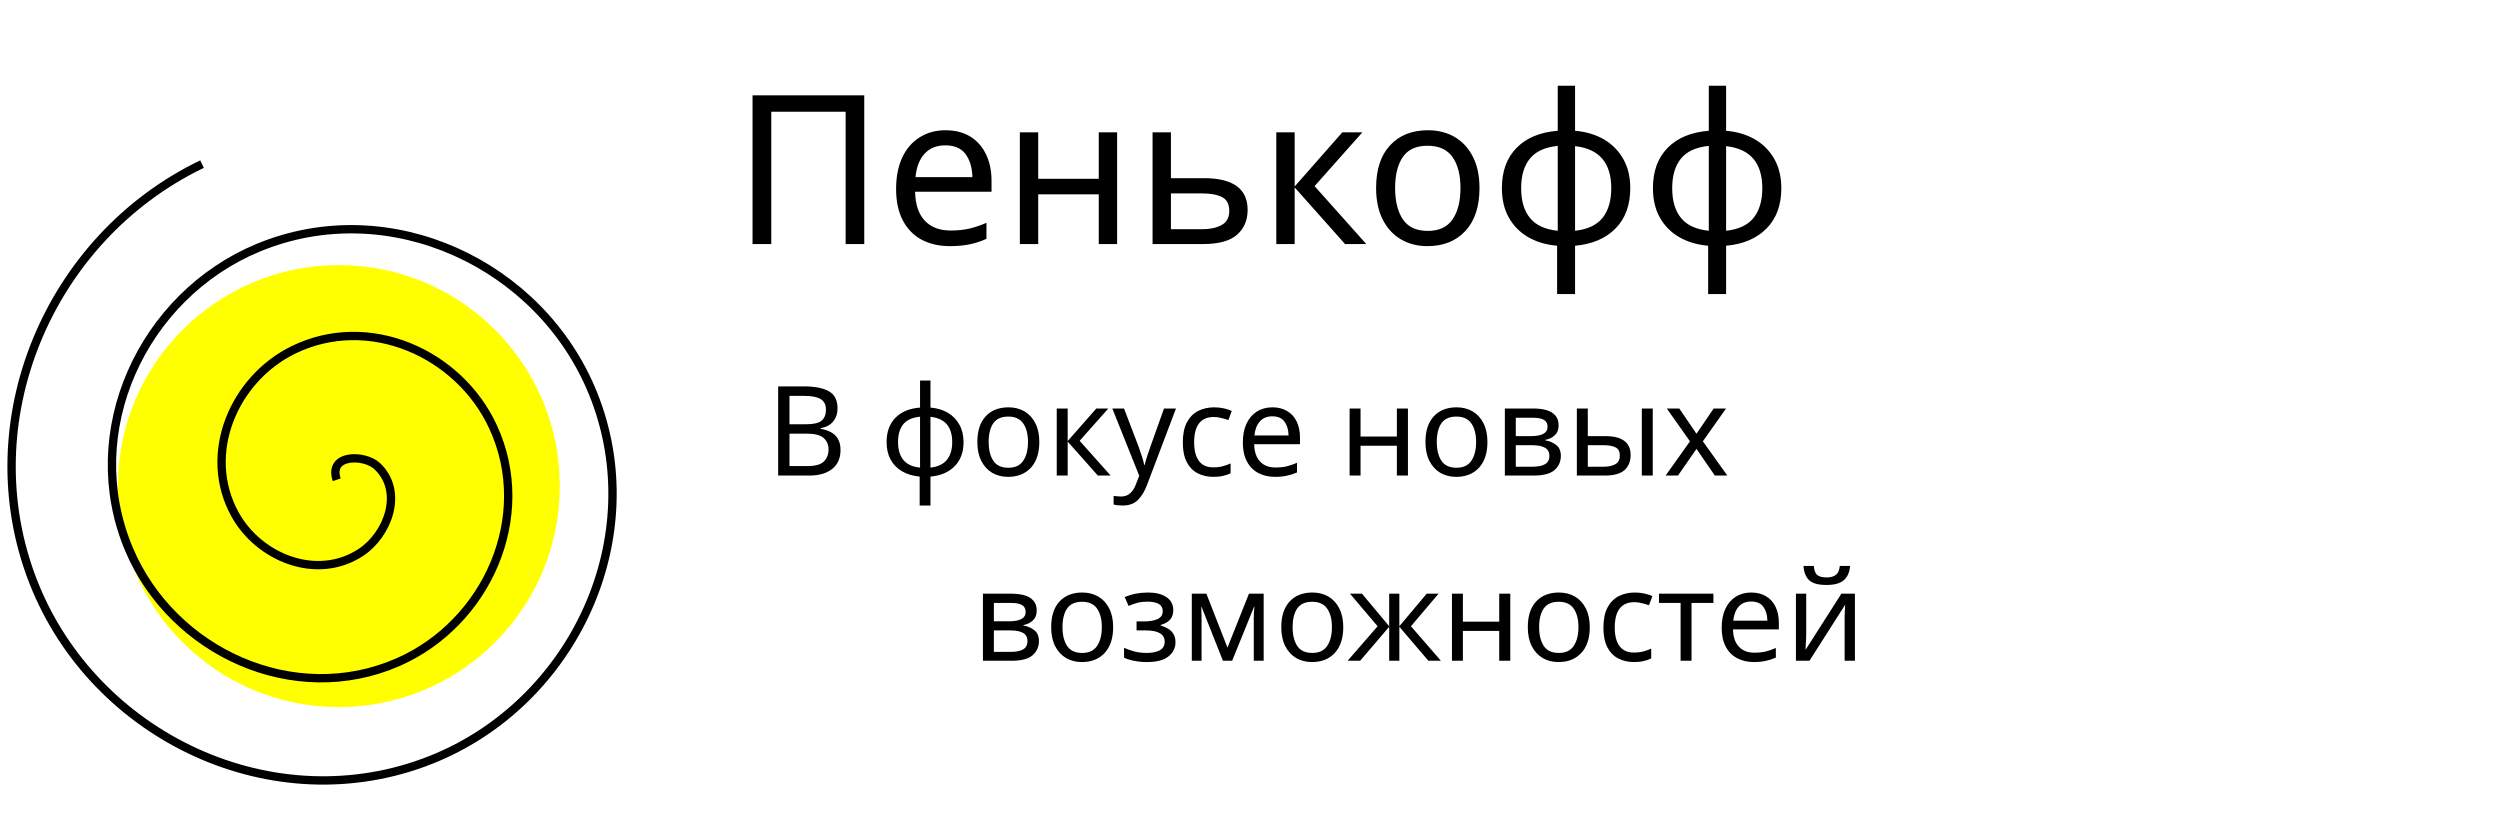
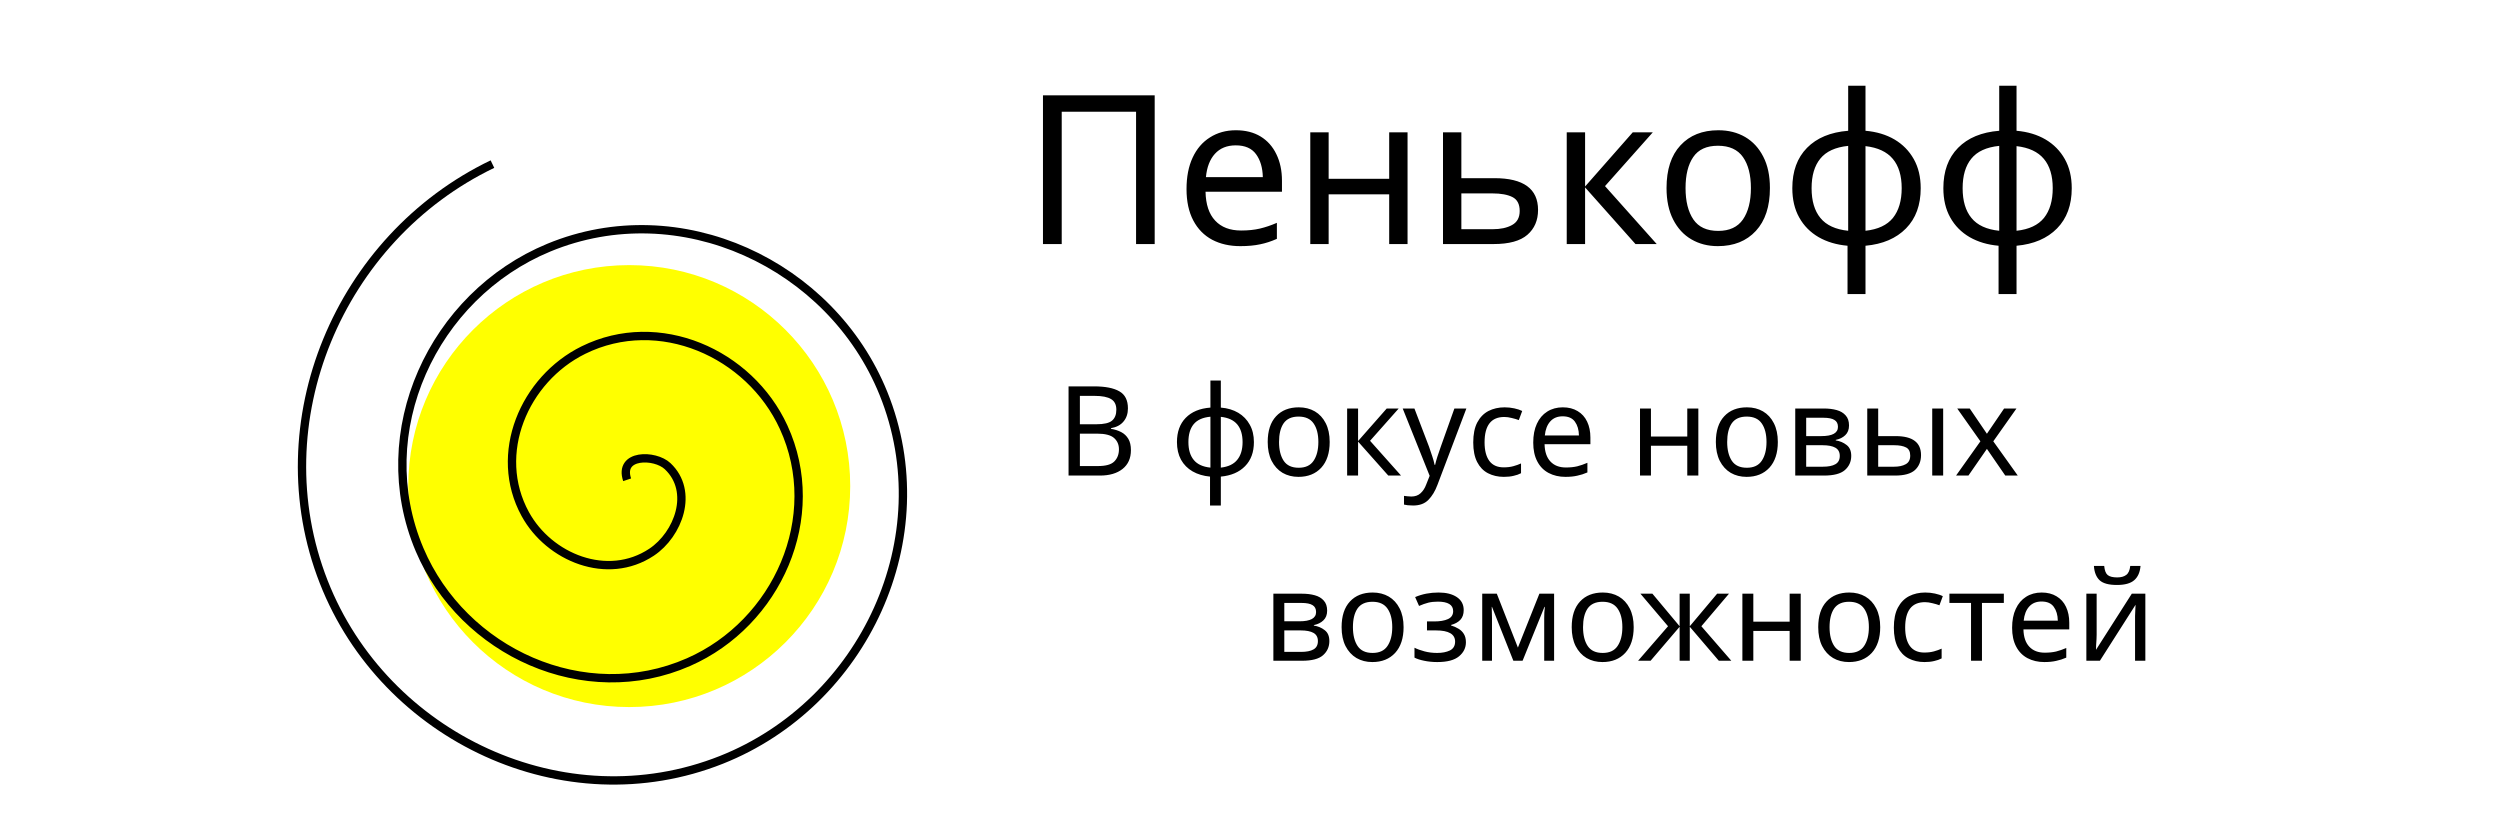
<svg xmlns="http://www.w3.org/2000/svg" width="300" height="100" viewBox="0 0 300 100" id="svg2" version="1.1">
  <defs id="defs4" />
  <g id="layer1" transform="translate(0,-952.3622)">
-     <circle style="fill:#ffff00" id="path3338" cx="40.659" cy="1010.693" r="26.517" />
-     <path style="fill:none;fill-rule:evenodd;stroke:#000000;stroke-width:1px;stroke-linecap:butt;stroke-linejoin:miter;stroke-opacity:1" id="path3342" d="m 40.406,1009.936 c -1.049,-3.115 3.334,-3.069 4.857,-1.636 3.225,3.034 1.294,8.191 -1.929,10.331 -5.285,3.509 -12.286,0.653 -15.152,-4.578 -3.962,-7.231 -0.125,-16.181 6.981,-19.682 9.052,-4.46 19.921,0.346 24.016,9.242 4.969,10.794 -0.782,23.539 -11.404,28.203 -12.479,5.48 -27.059,-1.194 -32.275,-13.492 -5.988,-14.12 1.588,-30.496 15.522,-36.25 15.723,-6.493 33.863,1.968 40.143,17.502 6.992,17.294 -2.338,37.168 -19.441,43.965 -18.838,7.487 -40.419,-2.698 -47.725,-21.344 -7.523,-19.2 1.832,-41.294 20.244,-50.142" />
-     <text xml:space="preserve" style="font-style:normal;font-weight:normal;font-size:25px;line-height:125%;font-family:sans-serif;letter-spacing:0px;word-spacing:0px;fill:#000000;fill-opacity:1;stroke:none;stroke-width:1px;stroke-linecap:butt;stroke-linejoin:miter;stroke-opacity:1" x="87.883" y="981.651" id="text3352">
-       <tspan id="tspan3354" x="87.883" y="981.651">Пенькофф</tspan>
-       <tspan x="87.883" y="1012.902" id="tspan3356" />
+     <circle style="fill:#ffff00" id="path3338" cx="75.509" cy="1010.693" r="26.517" />
+     <path style="fill:none;fill-rule:evenodd;stroke:#000000;stroke-width:1px;stroke-linecap:butt;stroke-linejoin:miter;stroke-opacity:1" id="path3342" d="m 75.256,1009.936 c -1.049,-3.115 3.334,-3.069 4.857,-1.636 3.225,3.034 1.294,8.191 -1.929,10.331 -5.285,3.509 -12.286,0.653 -15.152,-4.578 -3.962,-7.231 -0.125,-16.181 6.981,-19.682 9.052,-4.46 19.921,0.346 24.016,9.242 4.969,10.794 -0.782,23.539 -11.404,28.203 -12.479,5.48 -27.059,-1.194 -32.275,-13.492 -5.988,-14.12 1.588,-30.496 15.522,-36.25 15.723,-6.493 33.863,1.968 40.143,17.502 6.992,17.294 -2.338,37.168 -19.441,43.965 -18.838,7.487 -40.419,-2.698 -47.725,-21.344 -7.523,-19.2 1.832,-41.294 20.244,-50.142" />
+     <text xml:space="preserve" style="font-style:normal;font-weight:normal;font-size:25px;line-height:125%;font-family:sans-serif;letter-spacing:0px;word-spacing:0px;fill:#000000;fill-opacity:1;stroke:none;stroke-width:1px;stroke-linecap:butt;stroke-linejoin:miter;stroke-opacity:1" x="122.734" y="981.651" id="text3352">
+       <tspan id="tspan3354" x="122.734" y="981.651">Пенькофф</tspan>
+       <tspan x="122.734" y="1012.902" id="tspan3356" />
    </text>
    <text xml:space="preserve" style="font-style:normal;font-weight:normal;font-size:13.75px;line-height:125%;font-family:sans-serif;letter-spacing:0px;word-spacing:0px;fill:#000000;fill-opacity:1;stroke:none;stroke-width:1px;stroke-linecap:butt;stroke-linejoin:miter;stroke-opacity:1;" x="88.893" y="1018.522" id="text3358">
      <tspan id="tspan3360" x="88.893" y="1018.522" />
    </text>
    <text xml:space="preserve" style="font-style:normal;font-weight:normal;font-size:25px;line-height:125%;font-family:sans-serif;letter-spacing:0px;word-spacing:0px;fill:#000000;fill-opacity:1;stroke:none;stroke-width:1px;stroke-linecap:butt;stroke-linejoin:miter;stroke-opacity:1" x="93.944" y="1017.512" id="text3362">
      <tspan id="tspan3364" x="93.944" y="1017.512" />
    </text>
-     <text xml:space="preserve" style="font-style:normal;font-weight:normal;font-size:15px;line-height:125%;font-family:sans-serif;letter-spacing:0px;word-spacing:0px;fill:#000000;fill-opacity:1;stroke:none;stroke-width:1px;stroke-linecap:butt;stroke-linejoin:miter;stroke-opacity:1" x="91.924" y="1009.431" id="text3366">
-       <tspan id="tspan3368" x="91.924" y="1009.431">В фокусе новых</tspan>
-       <tspan x="91.924" y="1028.181" id="tspan3370" />
+     <text xml:space="preserve" style="font-style:normal;font-weight:normal;font-size:15px;line-height:125%;font-family:sans-serif;letter-spacing:0px;word-spacing:0px;fill:#000000;fill-opacity:1;stroke:none;stroke-width:1px;stroke-linecap:butt;stroke-linejoin:miter;stroke-opacity:1" x="126.774" y="1009.431" id="text3366">
+       <tspan id="tspan3368" x="126.774" y="1009.431">В фокусе новых</tspan>
+       <tspan x="126.774" y="1028.181" id="tspan3370" />
    </text>
-     <text xml:space="preserve" style="font-style:normal;font-weight:normal;font-size:15px;line-height:125%;font-family:sans-serif;letter-spacing:0px;word-spacing:0px;fill:#000000;fill-opacity:1;stroke:none;stroke-width:1px;stroke-linecap:butt;stroke-linejoin:miter;stroke-opacity:1" x="116.673" y="1031.654" id="text3372">
-       <tspan id="tspan3374" x="116.673" y="1031.654">возможностей</tspan>
+     <text xml:space="preserve" style="font-style:normal;font-weight:normal;font-size:15px;line-height:125%;font-family:sans-serif;letter-spacing:0px;word-spacing:0px;fill:#000000;fill-opacity:1;stroke:none;stroke-width:1px;stroke-linecap:butt;stroke-linejoin:miter;stroke-opacity:1" x="151.523" y="1031.654" id="text3372">
+       <tspan id="tspan3374" x="151.523" y="1031.654">возможностей</tspan>
    </text>
  </g>
</svg>
